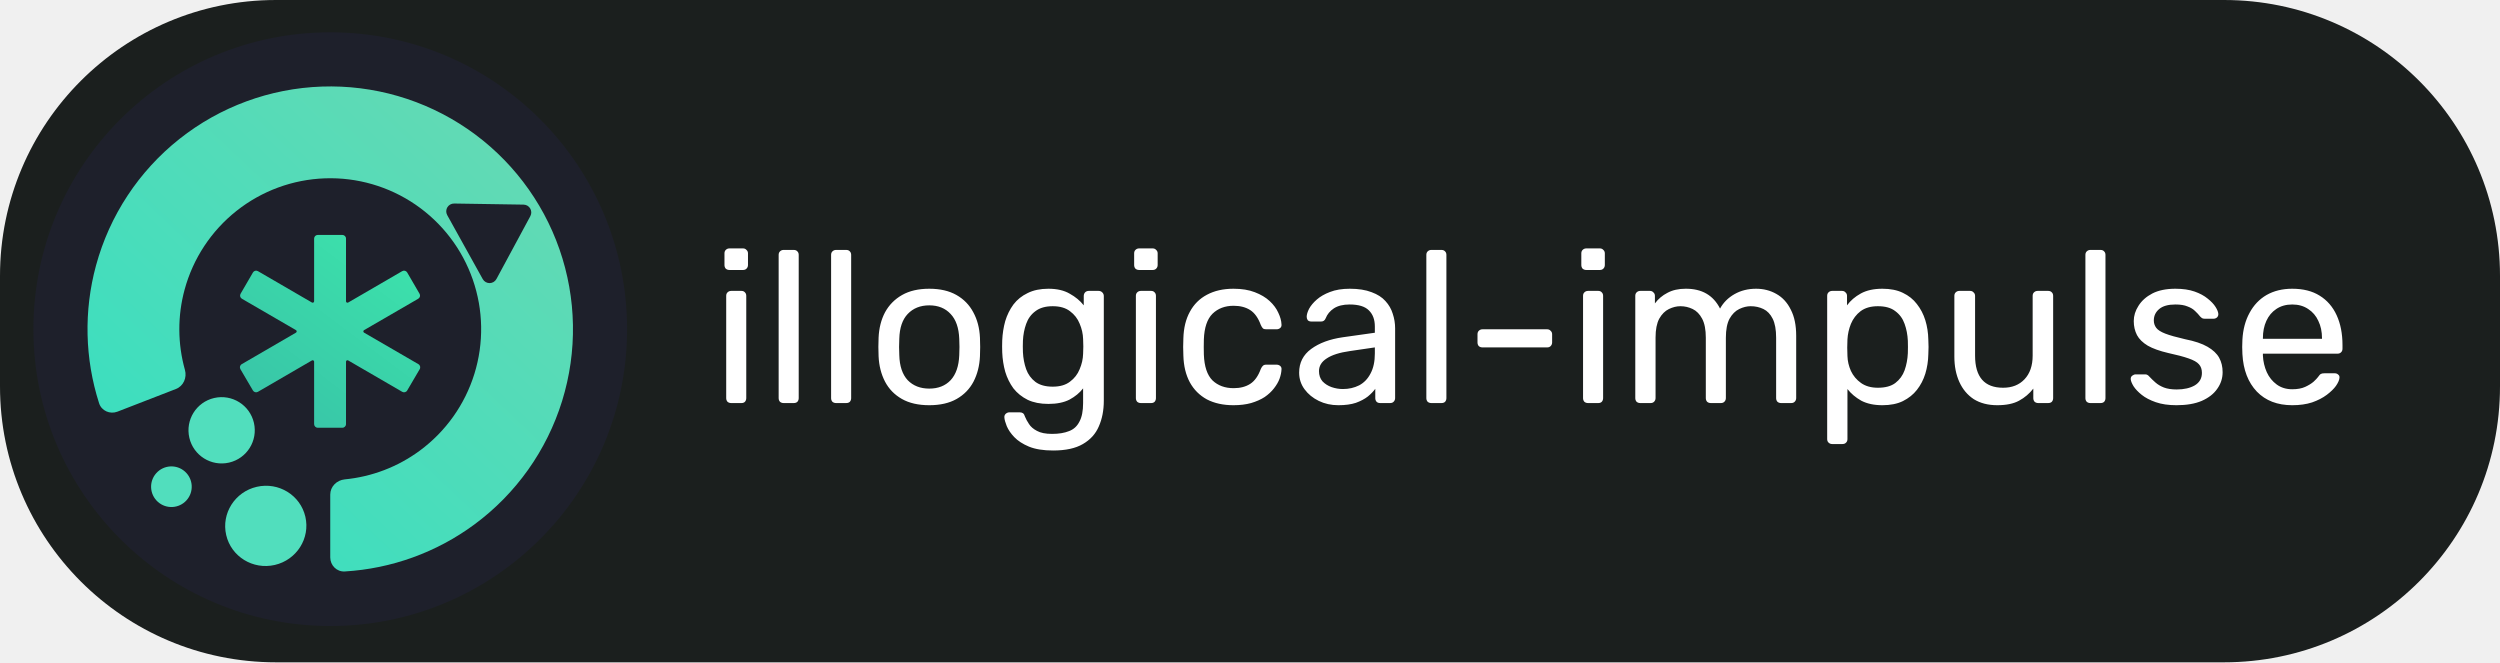
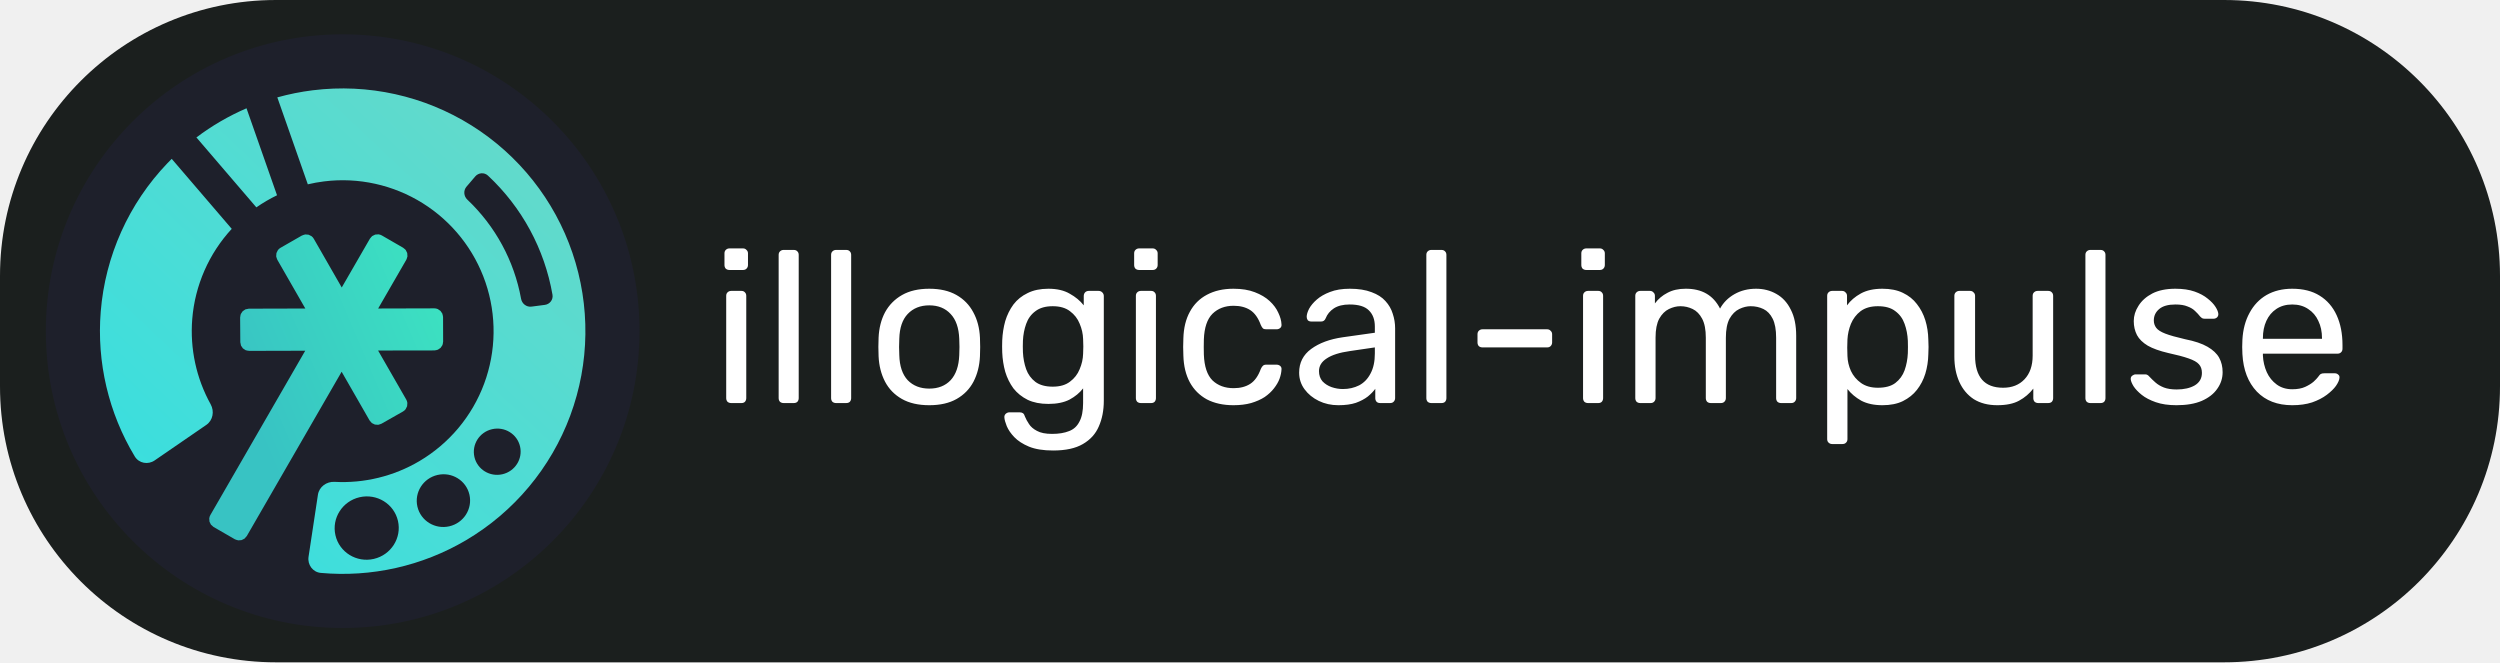
- <svg xmlns="http://www.w3.org/2000/svg" width="199.995" height="52.984" viewBox="0 0 6885 1824" fill="none" version="1.1" id="svg8">
+ <svg xmlns="http://www.w3.org/2000/svg" width="199.995" height="52.984" viewBox="0 0 6885 1824" fill="none" version="1.1" id="svg8" xml:space="preserve">
  <rect width="6885" height="1824" rx="760" fill="#1b1f1e" id="rect1" x="0" y="0" />
  <path d="m 2013.62,1110 c -3.96,0 -7.33,-1.19 -10.1,-3.56 -2.38,-2.78 -3.56,-6.14 -3.56,-10.1 V 814.782 c 0,-3.96 1.18,-7.128 3.56,-9.504 2.77,-2.772 6.14,-4.158 10.1,-4.158 h 28.51 c 3.96,0 7.13,1.386 9.5,4.158 2.38,2.376 3.57,5.544 3.57,9.504 v 281.558 c 0,3.96 -1.19,7.32 -3.57,10.1 -2.37,2.37 -5.54,3.56 -9.5,3.56 z m -4.75,-366.498 c -3.96,0 -7.33,-1.188 -10.1,-3.564 -2.38,-2.772 -3.57,-6.138 -3.57,-10.098 v -32.076 c 0,-3.96 1.19,-7.128 3.57,-9.504 2.77,-2.772 6.14,-4.158 10.1,-4.158 h 37.42 c 3.96,0 7.13,1.386 9.5,4.158 2.77,2.376 4.16,5.544 4.16,9.504 v 32.076 c 0,3.96 -1.39,7.326 -4.16,10.098 -2.37,2.376 -5.54,3.564 -9.5,3.564 z M 2158.07,1110 c -3.96,0 -7.32,-1.19 -10.1,-3.56 -2.37,-2.78 -3.56,-6.14 -3.56,-10.1 V 701.922 c 0,-3.96 1.19,-7.128 3.56,-9.504 2.78,-2.772 6.14,-4.158 10.1,-4.158 h 27.92 c 4.36,0 7.72,1.386 10.1,4.158 2.37,2.376 3.56,5.544 3.56,9.504 v 394.418 c 0,3.96 -1.19,7.32 -3.56,10.1 -2.38,2.37 -5.74,3.56 -10.1,3.56 z m 144.44,0 c -3.96,0 -7.33,-1.19 -10.1,-3.56 -2.37,-2.78 -3.56,-6.14 -3.56,-10.1 V 701.922 c 0,-3.96 1.19,-7.128 3.56,-9.504 2.77,-2.772 6.14,-4.158 10.1,-4.158 h 27.92 c 4.35,0 7.72,1.386 10.1,4.158 2.37,2.376 3.56,5.544 3.56,9.504 v 394.418 c 0,3.96 -1.19,7.32 -3.56,10.1 -2.38,2.37 -5.75,3.56 -10.1,3.56 z m 256.71,5.94 c -30.1,0 -55.25,-5.74 -75.44,-17.23 -20.2,-11.48 -35.64,-27.32 -46.33,-47.52 -10.7,-20.59 -16.64,-43.95 -17.82,-70.088 -0.4,-6.732 -0.6,-15.246 -0.6,-25.542 0,-10.692 0.2,-19.206 0.6,-25.542 1.18,-26.532 7.12,-49.896 17.82,-70.092 11.08,-20.196 26.73,-36.036 46.92,-47.52 20.2,-11.484 45.15,-17.226 74.85,-17.226 29.7,0 54.64,5.742 74.84,17.226 20.2,11.484 35.64,27.324 46.33,47.52 11.09,20.196 17.23,43.56 18.42,70.092 0.39,6.336 0.59,14.85 0.59,25.542 0,10.296 -0.2,18.81 -0.59,25.542 -1.19,26.138 -7.13,49.498 -17.82,70.088 -10.7,20.2 -26.14,36.04 -46.34,47.52 -20.19,11.49 -45.34,17.23 -75.43,17.23 z m 0,-45.74 c 24.55,0 44.15,-7.72 58.8,-23.16 14.65,-15.84 22.57,-38.81 23.76,-68.908 0.4,-5.94 0.6,-13.464 0.6,-22.572 0,-9.108 -0.2,-16.632 -0.6,-22.572 -1.19,-30.096 -9.11,-52.866 -23.76,-68.31 -14.65,-15.84 -34.25,-23.76 -58.8,-23.76 -24.56,0 -44.36,7.92 -59.4,23.76 -14.66,15.444 -22.38,38.214 -23.17,68.31 -0.4,5.94 -0.59,13.464 -0.59,22.572 0,9.108 0.19,16.632 0.59,22.572 0.79,30.098 8.51,53.068 23.17,68.908 15.04,15.44 34.84,23.16 59.4,23.16 z m 341.08,170.48 c -26.93,0 -49.1,-3.56 -66.53,-10.69 -17.02,-7.13 -30.49,-15.84 -40.39,-26.14 -9.5,-9.9 -16.43,-20 -20.79,-30.29 -3.96,-9.9 -6.14,-17.82 -6.53,-23.76 -0.4,-3.96 0.79,-7.33 3.56,-10.1 3.17,-2.77 6.54,-4.16 10.1,-4.16 h 28.51 c 3.57,0 6.54,0.79 8.91,2.38 2.38,1.58 4.36,4.95 5.94,10.1 2.38,5.94 5.94,12.47 10.69,19.6 4.76,7.52 12.08,13.86 21.98,19.01 9.9,5.54 23.76,8.31 41.58,8.31 18.61,0 34.26,-2.57 46.93,-7.72 12.67,-4.75 22.17,-13.46 28.51,-26.14 6.73,-12.27 10.1,-29.3 10.1,-51.08 v -40.39 c -9.51,12.27 -21.98,22.57 -37.42,30.89 -15.45,7.92 -34.85,11.88 -58.22,11.88 -22.17,0 -41.18,-3.77 -57.02,-11.29 -15.84,-7.92 -28.91,-18.41 -39.2,-31.48 -9.9,-13.47 -17.43,-28.71 -22.58,-45.74 -4.75,-17.03 -7.52,-34.848 -8.31,-53.46 -0.4,-11.088 -0.4,-21.978 0,-32.67 0.79,-18.612 3.56,-36.432 8.31,-53.46 5.15,-17.028 12.68,-32.274 22.58,-45.738 10.29,-13.464 23.36,-23.958 39.2,-31.482 15.84,-7.92 34.85,-11.88 57.02,-11.88 23.76,0 43.37,4.554 58.81,13.662 15.84,8.712 28.71,19.404 38.61,32.076 v -25.542 c 0,-3.96 1.19,-7.326 3.56,-10.098 2.78,-2.772 6.14,-4.158 10.1,-4.158 h 27.33 c 3.96,0 7.32,1.386 10.09,4.158 2.78,2.772 4.16,6.138 4.16,10.098 v 288.094 c 0,26.53 -4.55,50.09 -13.66,70.68 -8.71,20.59 -23.36,36.83 -43.96,48.71 -20.19,11.88 -47.52,17.82 -81.97,17.82 z m -1.19,-175.82 c 19.8,0 35.64,-4.56 47.52,-13.67 12.28,-9.1 21.19,-20.59 26.73,-34.45 5.94,-13.86 9.11,-27.916 9.51,-42.172 0.39,-5.544 0.59,-12.276 0.59,-20.196 0,-8.316 -0.2,-15.246 -0.59,-20.79 -0.4,-14.256 -3.57,-28.314 -9.51,-42.174 -5.54,-13.86 -14.45,-25.344 -26.73,-34.452 -11.88,-9.108 -27.72,-13.662 -47.52,-13.662 -19.8,0 -35.64,4.554 -47.52,13.662 -11.88,8.712 -20.39,20.394 -25.54,35.046 -5.15,14.256 -8.12,29.7 -8.91,46.332 -0.39,10.296 -0.39,20.79 0,31.482 0.79,16.632 3.76,32.274 8.91,46.924 5.15,14.26 13.66,25.94 25.54,35.05 11.88,8.71 27.72,13.07 47.52,13.07 z m 242.76,45.14 c -3.96,0 -7.33,-1.19 -10.1,-3.56 -2.37,-2.78 -3.56,-6.14 -3.56,-10.1 V 814.782 c 0,-3.96 1.19,-7.128 3.56,-9.504 2.77,-2.772 6.14,-4.158 10.1,-4.158 h 28.51 c 3.96,0 7.13,1.386 9.51,4.158 2.37,2.376 3.56,5.544 3.56,9.504 v 281.558 c 0,3.96 -1.19,7.32 -3.56,10.1 -2.38,2.37 -5.55,3.56 -9.51,3.56 z m -4.75,-366.498 c -3.96,0 -7.33,-1.188 -10.1,-3.564 -2.38,-2.772 -3.56,-6.138 -3.56,-10.098 v -32.076 c 0,-3.96 1.18,-7.128 3.56,-9.504 2.77,-2.772 6.14,-4.158 10.1,-4.158 h 37.42 c 3.96,0 7.13,1.386 9.5,4.158 2.78,2.376 4.16,5.544 4.16,9.504 v 32.076 c 0,3.96 -1.38,7.326 -4.16,10.098 -2.37,2.376 -5.54,3.564 -9.5,3.564 z m 259.69,372.438 c -28.12,0 -52.47,-5.35 -73.06,-16.04 -20.2,-11.09 -35.84,-26.73 -46.93,-46.92 -11.09,-20.6 -17.03,-45.15 -17.82,-73.66 -0.4,-5.94 -0.59,-13.86 -0.59,-23.76 0,-9.9 0.19,-17.82 0.59,-23.76 0.79,-28.512 6.73,-52.866 17.82,-73.062 11.09,-20.592 26.73,-36.234 46.93,-46.926 20.59,-11.088 44.94,-16.632 73.06,-16.632 22.97,0 42.57,3.168 58.8,9.504 16.64,6.336 30.3,14.454 40.99,24.354 10.69,9.9 18.61,20.592 23.76,32.076 5.54,11.484 8.51,22.374 8.91,32.67 0.4,3.96 -0.79,7.128 -3.56,9.504 -2.78,2.376 -6.14,3.564 -10.1,3.564 h -28.51 c -3.96,0 -6.93,-0.792 -8.91,-2.376 -1.98,-1.98 -3.96,-5.148 -5.94,-9.504 -7.13,-19.404 -16.83,-33.066 -29.11,-40.986 -12.28,-7.92 -27.52,-11.88 -45.74,-11.88 -23.76,0 -43.16,7.326 -58.21,21.978 -14.65,14.652 -22.57,38.214 -23.76,70.686 -0.4,14.256 -0.4,28.116 0,41.58 1.19,32.87 9.11,56.63 23.76,71.28 15.05,14.26 34.45,21.38 58.21,21.38 18.22,0 33.46,-3.96 45.74,-11.88 12.28,-7.92 21.98,-21.58 29.11,-40.98 1.98,-4.36 3.96,-7.33 5.94,-8.91 1.98,-1.98 4.95,-2.97 8.91,-2.97 h 28.51 c 3.96,0 7.32,1.19 10.1,3.56 2.77,2.38 3.96,5.55 3.56,9.51 -0.4,8.31 -2.18,16.83 -5.35,25.54 -3.16,8.71 -8.31,17.62 -15.44,26.73 -6.73,8.71 -15.25,16.63 -25.54,23.76 -10.3,6.73 -22.77,12.27 -37.42,16.63 -14.26,3.96 -30.5,5.94 -48.71,5.94 z m 289.13,0 c -19.8,0 -37.82,-3.96 -54.05,-11.88 -16.24,-7.92 -29.31,-18.61 -39.21,-32.08 -9.9,-13.46 -14.85,-28.71 -14.85,-45.73 0,-27.328 11.09,-49.108 33.27,-65.344 22.17,-16.236 51.08,-26.928 86.72,-32.076 l 88.51,-12.474 V 899.13 c 0,-19.008 -5.55,-33.858 -16.63,-44.55 -10.7,-10.692 -28.32,-16.038 -52.87,-16.038 -17.82,0 -32.27,3.564 -43.36,10.692 -10.69,7.128 -18.22,16.236 -22.57,27.324 -2.38,5.94 -6.54,8.91 -12.48,8.91 h -26.73 c -4.35,0 -7.72,-1.188 -10.1,-3.564 -1.98,-2.772 -2.97,-5.94 -2.97,-9.504 0,-5.94 2.18,-13.266 6.54,-21.978 4.75,-8.712 11.88,-17.226 21.38,-25.542 9.51,-8.316 21.58,-15.246 36.24,-20.79 15.04,-5.94 33.26,-8.91 54.64,-8.91 23.76,0 43.76,3.168 60,9.504 16.23,5.94 28.91,14.058 38.01,24.354 9.51,10.296 16.24,21.978 20.2,35.046 4.36,13.068 6.53,26.334 6.53,39.798 v 192.458 c 0,3.96 -1.38,7.32 -4.15,10.1 -2.38,2.37 -5.55,3.56 -9.51,3.56 h -27.32 c -4.36,0 -7.72,-1.19 -10.1,-3.56 -2.38,-2.78 -3.56,-6.14 -3.56,-10.1 v -25.54 c -5.15,7.12 -12.08,14.25 -20.79,21.38 -8.72,6.73 -19.61,12.47 -32.67,17.23 -13.07,4.35 -29.11,6.53 -48.12,6.53 z m 12.48,-44.55 c 16.23,0 31.08,-3.37 44.55,-10.1 13.46,-7.13 23.95,-18.02 31.48,-32.67 7.92,-14.65 11.88,-33.064 11.88,-55.24 v -16.632 l -68.91,10.098 c -28.11,3.96 -49.3,10.692 -63.55,20.196 -14.26,9.108 -21.39,20.788 -21.39,35.048 0,11.09 3.17,20.39 9.51,27.92 6.73,7.12 15.04,12.47 24.94,16.03 10.3,3.57 20.79,5.35 31.49,5.35 z m 243.39,38.61 c -3.96,0 -7.32,-1.19 -10.1,-3.56 -2.37,-2.78 -3.56,-6.14 -3.56,-10.1 V 701.922 c 0,-3.96 1.19,-7.128 3.56,-9.504 2.78,-2.772 6.14,-4.158 10.1,-4.158 h 27.92 c 4.36,0 7.72,1.386 10.1,4.158 2.37,2.376 3.56,5.544 3.56,9.504 v 394.418 c 0,3.96 -1.19,7.32 -3.56,10.1 -2.38,2.37 -5.74,3.56 -10.1,3.56 z m 140.88,-153.252 c -3.96,0 -7.33,-1.188 -10.1,-3.564 -2.38,-2.772 -3.56,-6.138 -3.56,-10.098 v -22.572 c 0,-3.96 1.18,-7.128 3.56,-9.504 2.77,-2.772 6.14,-4.158 10.1,-4.158 h 178.2 c 3.96,0 7.13,1.386 9.5,4.158 2.77,2.376 4.16,5.544 4.16,9.504 v 22.572 c 0,3.96 -1.39,7.326 -4.16,10.098 -2.37,2.376 -5.54,3.564 -9.5,3.564 z M 4373.38,1110 c -3.96,0 -7.33,-1.19 -10.1,-3.56 -2.38,-2.78 -3.57,-6.14 -3.57,-10.1 V 814.782 c 0,-3.96 1.19,-7.128 3.57,-9.504 2.77,-2.772 6.14,-4.158 10.1,-4.158 h 28.51 c 3.96,0 7.13,1.386 9.5,4.158 2.38,2.376 3.57,5.544 3.57,9.504 v 281.558 c 0,3.96 -1.19,7.32 -3.57,10.1 -2.37,2.37 -5.54,3.56 -9.5,3.56 z m -4.76,-366.498 c -3.96,0 -7.32,-1.188 -10.09,-3.564 -2.38,-2.772 -3.57,-6.138 -3.57,-10.098 v -32.076 c 0,-3.96 1.19,-7.128 3.57,-9.504 2.77,-2.772 6.13,-4.158 10.09,-4.158 h 37.43 c 3.96,0 7.12,1.386 9.5,4.158 2.77,2.376 4.16,5.544 4.16,9.504 v 32.076 c 0,3.96 -1.39,7.326 -4.16,10.098 -2.38,2.376 -5.54,3.564 -9.5,3.564 z M 4517.24,1110 c -3.96,0 -7.33,-1.19 -10.1,-3.56 -2.38,-2.78 -3.57,-6.14 -3.57,-10.1 V 814.782 c 0,-3.96 1.19,-7.128 3.57,-9.504 2.77,-2.772 6.14,-4.158 10.1,-4.158 h 26.73 c 3.96,0 7.12,1.386 9.5,4.158 2.77,2.376 4.16,5.544 4.16,9.504 v 20.79 c 9.11,-12.276 20.59,-21.978 34.45,-29.106 13.86,-7.524 30.49,-11.286 49.9,-11.286 44.74,-0.396 76.42,17.82 95.04,54.648 9.1,-16.632 22.37,-29.898 39.79,-39.798 17.43,-9.9 37.23,-14.85 59.4,-14.85 20.6,0 39.21,4.752 55.84,14.256 17.03,9.504 30.29,23.958 39.8,43.362 9.9,19.008 14.85,42.966 14.85,71.874 v 171.668 c 0,3.96 -1.39,7.32 -4.16,10.1 -2.38,2.37 -5.54,3.56 -9.5,3.56 h -27.92 c -3.96,0 -7.33,-1.19 -10.1,-3.56 -2.38,-2.78 -3.56,-6.14 -3.56,-10.1 V 930.018 c 0,-22.176 -3.17,-39.6 -9.51,-52.272 -6.33,-12.672 -14.85,-21.582 -25.54,-26.73 -10.69,-5.148 -22.37,-7.722 -35.05,-7.722 -10.29,0 -20.79,2.574 -31.48,7.722 -10.69,5.148 -19.6,14.058 -26.73,26.73 -6.73,12.672 -10.1,30.096 -10.1,52.272 v 166.322 c 0,3.96 -1.38,7.32 -4.15,10.1 -2.38,2.37 -5.55,3.56 -9.51,3.56 h -27.92 c -3.96,0 -7.32,-1.19 -10.09,-3.56 -2.38,-2.78 -3.57,-6.14 -3.57,-10.1 V 930.018 c 0,-22.176 -3.36,-39.6 -10.1,-52.272 -6.73,-12.672 -15.44,-21.582 -26.13,-26.73 -10.69,-5.148 -21.98,-7.722 -33.86,-7.722 -10.3,0 -20.79,2.574 -31.48,7.722 -10.69,5.148 -19.6,14.058 -26.73,26.73 -6.73,12.672 -10.1,29.898 -10.1,51.678 v 166.916 c 0,3.96 -1.39,7.32 -4.16,10.1 -2.37,2.37 -5.54,3.56 -9.5,3.56 z m 528.46,112.86 c -3.96,0 -7.33,-1.39 -10.1,-4.16 -2.37,-2.37 -3.56,-5.54 -3.56,-9.5 V 814.782 c 0,-3.96 1.19,-7.128 3.56,-9.504 2.77,-2.772 6.14,-4.158 10.1,-4.158 h 27.32 c 3.96,0 7.13,1.386 9.51,4.158 2.77,2.376 4.16,5.544 4.16,9.504 v 26.136 c 9.5,-13.068 22.17,-23.958 38.01,-32.67 15.84,-8.712 35.64,-13.068 59.4,-13.068 22.18,0 40.99,3.762 56.43,11.286 15.84,7.524 28.71,17.82 38.61,30.888 10.3,13.068 18.02,27.918 23.17,44.55 5.15,16.632 7.92,34.452 8.31,53.46 0.4,6.336 0.6,13.068 0.6,20.196 0,7.128 -0.2,13.86 -0.6,20.196 -0.39,18.612 -3.16,36.434 -8.31,53.464 -5.15,16.63 -12.87,31.48 -23.17,44.55 -9.9,12.67 -22.77,22.96 -38.61,30.88 -15.44,7.53 -34.25,11.29 -56.43,11.29 -22.97,0 -42.37,-4.16 -58.21,-12.47 -15.44,-8.72 -28.12,-19.41 -38.02,-32.08 v 137.81 c 0,3.96 -1.18,7.13 -3.56,9.5 -2.38,2.77 -5.74,4.16 -10.1,4.16 z m 125.93,-155.03 c 20.59,0 36.63,-4.36 48.11,-13.07 11.88,-9.11 20.4,-20.79 25.54,-35.05 5.15,-14.65 8.12,-30.292 8.91,-46.924 0.4,-11.484 0.4,-22.968 0,-34.452 -0.79,-16.632 -3.76,-32.076 -8.91,-46.332 -5.14,-14.652 -13.66,-26.334 -25.54,-35.046 -11.48,-9.108 -27.52,-13.662 -48.11,-13.662 -19.41,0 -35.25,4.554 -47.52,13.662 -11.88,9.108 -20.79,20.79 -26.73,35.046 -5.55,13.86 -8.71,28.116 -9.51,42.768 -0.39,6.336 -0.59,13.86 -0.59,22.572 0,8.712 0.2,16.434 0.59,23.166 0.4,13.86 3.57,27.522 9.51,40.982 6.33,13.47 15.64,24.56 27.92,33.27 12.27,8.71 27.72,13.07 46.33,13.07 z m 328.9,48.11 c -25.35,0 -46.93,-5.54 -64.75,-16.63 -17.42,-11.49 -30.69,-27.33 -39.8,-47.52 -9.1,-20.2 -13.66,-43.36 -13.66,-69.5 V 814.782 c 0,-3.96 1.19,-7.128 3.57,-9.504 2.77,-2.772 6.13,-4.158 10.09,-4.158 h 29.7 c 3.96,0 7.13,1.386 9.51,4.158 2.77,2.376 4.16,5.544 4.16,9.504 V 979.32 c 0,59 25.74,88.51 77.22,88.51 24.55,0 44.15,-7.73 58.8,-23.17 15.05,-15.84 22.57,-37.62 22.57,-65.34 V 814.782 c 0,-3.96 1.19,-7.128 3.57,-9.504 2.77,-2.772 6.14,-4.158 10.1,-4.158 h 29.1 c 4.36,0 7.72,1.386 10.1,4.158 2.38,2.376 3.56,5.544 3.56,9.504 v 281.558 c 0,3.96 -1.18,7.32 -3.56,10.1 -2.38,2.37 -5.74,3.56 -10.1,3.56 h -27.32 c -3.96,0 -7.33,-1.19 -10.1,-3.56 -2.38,-2.78 -3.56,-6.14 -3.56,-10.1 v -26.14 c -10.7,13.86 -23.76,24.95 -39.21,33.27 -15.05,8.31 -35.04,12.47 -59.99,12.47 z m 256.35,-5.94 c -3.96,0 -7.33,-1.19 -10.1,-3.56 -2.38,-2.78 -3.57,-6.14 -3.57,-10.1 V 701.922 c 0,-3.96 1.19,-7.128 3.57,-9.504 2.77,-2.772 6.14,-4.158 10.1,-4.158 h 27.91 c 4.36,0 7.73,1.386 10.1,4.158 2.38,2.376 3.57,5.544 3.57,9.504 v 394.418 c 0,3.96 -1.19,7.32 -3.57,10.1 -2.37,2.37 -5.74,3.56 -10.1,3.56 z m 237.1,5.94 c -22.18,0 -41.18,-2.77 -57.02,-8.32 -15.84,-5.54 -28.71,-12.27 -38.61,-20.19 -9.9,-7.92 -17.43,-15.84 -22.58,-23.76 -4.75,-7.92 -7.32,-14.26 -7.72,-19.01 -0.39,-4.36 0.99,-7.72 4.16,-10.1 3.17,-2.37 6.34,-3.56 9.5,-3.56 h 26.14 c 2.38,0 4.16,0.39 5.35,1.19 1.58,0.39 3.56,1.98 5.94,4.75 5.14,5.54 10.89,11.09 17.22,16.63 6.34,5.54 14.06,10.1 23.17,13.66 9.5,3.57 21.18,5.35 35.04,5.35 20.2,0 36.83,-3.76 49.9,-11.29 13.07,-7.92 19.6,-19.4 19.6,-34.45 0,-9.9 -2.77,-17.82 -8.31,-23.76 -5.15,-5.94 -14.66,-11.286 -28.52,-16.038 -13.46,-4.752 -32.07,-9.702 -55.83,-14.85 -23.76,-5.544 -42.57,-12.276 -56.43,-20.196 -13.86,-8.316 -23.76,-18.018 -29.7,-29.106 -5.94,-11.484 -8.91,-24.354 -8.91,-38.61 0,-14.652 4.35,-28.71 13.07,-42.174 8.71,-13.86 21.38,-25.146 38.01,-33.858 17.03,-8.712 38.22,-13.068 63.56,-13.068 20.59,0 38.21,2.574 52.87,7.722 14.65,5.148 26.73,11.682 36.23,19.602 9.5,7.524 16.63,15.048 21.38,22.572 4.76,7.524 7.33,13.86 7.73,19.008 0.39,3.96 -0.8,7.326 -3.57,10.098 -2.77,2.376 -5.94,3.564 -9.5,3.564 h -24.95 c -2.77,0 -5.15,-0.594 -7.13,-1.782 -1.58,-1.188 -3.17,-2.574 -4.75,-4.158 -3.96,-5.148 -8.71,-10.296 -14.26,-15.444 -5.14,-5.148 -12.07,-9.306 -20.79,-12.474 -8.31,-3.564 -19.4,-5.346 -33.26,-5.346 -19.8,0 -34.65,4.158 -44.55,12.474 -9.9,8.316 -14.85,18.81 -14.85,31.482 0,7.524 2.18,14.256 6.53,20.196 4.36,5.94 12.68,11.286 24.95,16.038 12.28,4.752 30.49,9.9 54.65,15.444 26.14,5.148 46.73,12.078 61.78,20.79 15.04,8.712 25.74,18.81 32.07,30.294 6.34,11.484 9.51,24.75 9.51,39.8 0,16.63 -4.95,31.88 -14.85,45.74 -9.51,13.86 -23.76,24.94 -42.77,33.26 -18.61,7.92 -41.78,11.88 -69.5,11.88 z m 318.84,0 c -40.79,0 -73.26,-12.47 -97.42,-37.42 -24.15,-25.35 -37.42,-59.8 -39.8,-103.358 -0.39,-5.148 -0.59,-11.682 -0.59,-19.602 0,-8.316 0.2,-15.048 0.59,-20.196 1.59,-28.116 8.12,-52.668 19.61,-73.656 11.48,-21.384 27.12,-37.818 46.92,-49.302 20.2,-11.484 43.76,-17.226 70.69,-17.226 30.09,0 55.24,6.336 75.44,19.008 20.59,12.672 36.23,30.69 46.92,54.054 10.69,23.364 16.04,50.688 16.04,81.972 v 10.098 c 0,4.356 -1.39,7.722 -4.16,10.098 -2.37,2.376 -5.54,3.564 -9.5,3.564 h -205.53 c 0,0.396 0,1.188 0,2.376 0,1.188 0,2.178 0,2.97 0.8,16.236 4.36,31.48 10.7,45.74 6.33,13.86 15.44,25.14 27.32,33.86 11.88,8.71 26.14,13.06 42.77,13.06 14.25,0 26.13,-2.17 35.64,-6.53 9.5,-4.36 17.22,-9.11 23.16,-14.26 5.94,-5.54 9.9,-9.7 11.88,-12.47 3.57,-5.15 6.34,-8.12 8.32,-8.91 1.98,-1.19 5.15,-1.78 9.5,-1.78 h 28.52 c 3.96,0 7.12,1.19 9.5,3.56 2.77,1.98 3.96,4.95 3.56,8.91 -0.39,5.94 -3.56,13.27 -9.5,21.98 -5.94,8.32 -14.45,16.63 -25.54,24.95 -11.09,8.31 -24.55,15.24 -40.39,20.79 -15.84,5.15 -34.06,7.72 -54.65,7.72 z m -80.79,-182.952 h 162.76 v -1.782 c 0,-17.82 -3.37,-33.66 -10.1,-47.52 -6.33,-13.86 -15.64,-24.75 -27.92,-32.67 -12.27,-8.316 -26.92,-12.474 -43.95,-12.474 -17.03,0 -31.68,4.158 -43.96,12.474 -11.88,7.92 -20.99,18.81 -27.32,32.67 -6.34,13.86 -9.51,29.7 -9.51,47.52 z" fill="#ffffff" id="path1" />
-   <circle cx="909.5" cy="906.5" r="817.5" fill="#1e202b" id="circle1" />
-   <circle cx="686.461" cy="-1244.315" r="55.948" transform="rotate(131.714)" fill="#51debd" id="circle2" />
-   <circle cx="-328.149" cy="-1291.96" r="91.283" transform="rotate(167)" fill="#51debd" id="circle3" />
-   <ellipse cx="-387.407" cy="-1575.805" rx="111.895" ry="110.423" transform="rotate(167)" fill="#51debd" id="ellipse3" />
-   <path d="m 909.5,1535 c 0,22.09 17.925,40.12 39.977,38.8 128.603,-7.7 252.553,-52.43 356.713,-129.22 114.91,-84.72 199.68,-203.99 241.9,-340.37 42.23,-136.376 39.68,-282.688 -7.26,-417.514 C 1493.89,551.871 1405.02,435.614 1287.23,354.947 1169.44,274.279 1028.92,233.439 886.247,238.405 743.57,243.37 606.23,293.882 494.335,382.543 382.441,471.205 301.868,593.359 264.415,731.122 c -33.947,124.867 -30.854,256.612 8.447,379.298 6.739,21.04 30.033,31.24 50.63,23.25 l 161.188,-62.48 c 20.597,-7.99 30.621,-31.13 24.652,-52.4 -20.233,-72.095 -20.675,-148.588 -0.899,-221.327 23.285,-85.651 73.38,-161.598 142.948,-216.721 69.568,-55.124 154.956,-86.528 243.662,-89.615 88.706,-3.088 176.067,22.304 249.307,72.457 73.23,50.153 128.48,122.433 157.67,206.258 29.18,83.825 30.76,174.791 4.51,259.578 -26.25,84.79 -78.95,158.95 -150.4,211.62 -60.67,44.73 -132.15,71.97 -206.69,79.16 -21.99,2.12 -39.94,19.83 -39.94,41.92 z" fill="url(#paint0_linear_2053_2)" id="path3" style="fill:url(#paint0_linear_2053_2)" />
-   <path d="m 1340.4,762.533 -97.84,-176.165 c -3.36,-6.054 1.09,-13.478 8.01,-13.369 l 191.22,3.026 c 6.75,0.106 10.98,7.33 7.78,13.271 l -93.38,173.139 c -3.38,6.26 -12.34,6.315 -15.79,0.098 z" fill="#1e202b" stroke="#1e202b" stroke-width="25" id="path4" />
-   <path d="m 875.094,1178 c -5.523,0 -10,-4.48 -10,-10 V 996.072 c 0,-3.084 -3.343,-5.008 -6.009,-3.458 l -148.816,86.456 c -4.761,2.76 -10.862,1.16 -13.648,-3.59 l -34.539,-58.86 c -2.803,-4.78 -1.188,-10.93 3.601,-13.71 l 149.428,-86.824 c 2.655,-1.542 2.654,-5.376 -10e-4,-6.918 L 666.155,822.702 c -4.778,-2.773 -6.401,-8.896 -3.626,-13.673 l 34.107,-58.69 c 2.774,-4.774 8.894,-6.396 13.669,-3.622 l 148.78,86.433 c 2.666,1.549 6.009,-0.375 6.009,-3.459 V 657 c 0,-5.523 4.477,-10 10,-10 h 67.804 c 5.523,0 10,4.477 10,10 v 172.691 c 0,3.084 3.343,5.008 6.01,3.459 l 148.782,-86.433 c 4.77,-2.774 10.89,-1.152 13.67,3.622 l 34.1,58.684 c 2.78,4.779 1.15,10.905 -3.63,13.677 l -149.19,86.467 c -2.655,1.541 -2.656,5.379 0,6.921 l 149.67,86.822 c 4.79,2.78 6.41,8.93 3.6,13.71 l -34.54,58.86 c -2.78,4.75 -8.89,6.35 -13.65,3.59 L 958.908,992.614 c -2.667,-1.55 -6.01,0.374 -6.01,3.458 V 1168 c 0,5.52 -4.477,10 -10,10 z" fill="url(#paint1_linear_2053_2)" id="path5" style="fill:url(#paint1_linear_2053_2)" />
  <defs id="defs8">
    <linearGradient id="paint0_linear_2053_2" x1="420" y1="1489" x2="1514.5" y2="329.5" gradientUnits="userSpaceOnUse">
      <stop stop-color="#38DFC0" id="stop5" />
      <stop offset="1" stop-color="#66D9B3" id="stop6" />
    </linearGradient>
    <linearGradient id="paint1_linear_2053_2" x1="726.231" y1="1178" x2="1149.24" y2="615.17" gradientUnits="userSpaceOnUse">
      <stop stop-color="#38C3A7" id="stop7" />
      <stop offset="1" stop-color="#3DE6AC" id="stop8" />
    </linearGradient>
+     <linearGradient id="paint0_linear_2113_1250" x1="523.956" y1="951.475" x2="1171.71" y2="675.553" gradientUnits="userSpaceOnUse">
+       <stop stop-color="#38C3C3" id="stop5-3" />
+       <stop offset="1" stop-color="#3DE6C1" id="stop6-5" />
+     </linearGradient>
+     <linearGradient id="paint2_linear_2113_1250" x1="328" y1="1400" x2="1422.5" y2="240.5" gradientUnits="userSpaceOnUse">
+       <stop stop-color="#38DFDF" id="stop9" />
+       <stop offset="1" stop-color="#66D9C9" id="stop10" />
+     </linearGradient>
+     <clipPath id="clip0_2113_1250">
+       <rect width="1635" height="1635" fill="white" id="rect10" />
+     </clipPath>
  </defs>
+   <g style="fill:none" id="g1" transform="matrix(0.9999899,0,0,0.9999899,126.2307,94.50824)">
+     <g clip-path="url(#clip0_2113_1250)" id="g5">
+       <circle cx="817.5" cy="817.5" r="817.5" fill="#1e202b" id="circle1-3" />
+       <path d="m 468.875,1344.6 c -4.783,-2.76 -6.422,-8.87 -3.66,-13.66 L 735.179,863.352 c 1.542,-2.67 -0.391,-6.008 -3.475,-5.999 l -172.105,0.463 c -5.506,0.015 -9.988,-4.424 -10.027,-9.93 l -0.479,-68.248 c -0.039,-5.539 4.433,-10.055 9.972,-10.07 l 172.82,-0.477 c 3.07,-0.008 4.987,-3.329 3.458,-5.992 L 649.578,613.74 c -2.752,-4.791 -1.096,-10.905 3.696,-13.654 l 58.882,-33.773 c 4.79,-2.748 10.901,-1.093 13.649,3.697 l 85.631,149.243 c 1.534,2.675 5.391,2.68 6.933,0.009 l 86.346,-149.555 c 2.761,-4.783 8.877,-6.421 13.66,-3.66 l 58.72,33.902 c 4.783,2.762 6.422,8.877 3.66,13.66 L 894.41,763.165 c -1.542,2.67 0.391,6.008 3.475,6 l 172.065,-0.464 c 5.52,-0.015 10.01,4.45 10.02,9.972 l 0.2,67.873 c 0.01,5.527 -4.46,10.019 -9.99,10.028 l -172.428,0.291 c -3.072,0.005 -4.992,3.328 -3.461,5.992 l 86.202,150.023 c 2.761,4.81 1.087,10.94 -3.733,13.68 l -59.343,33.7 c -4.788,2.72 -10.873,1.06 -13.613,-3.72 L 818.153,907.264 c -1.535,-2.675 -5.392,-2.68 -6.934,-0.009 L 541.255,1374.85 c -2.761,4.78 -8.877,6.42 -13.66,3.66 z" fill="url(#paint0_linear_2113_1250)" stroke="url(#paint1_linear_2113_1250)" stroke-width="28" stroke-linejoin="round" id="path1-6" style="fill:url(#paint0_linear_2113_1250);stroke:url(#paint0_linear_2113_1250)" />
+       <path d="m 734.965,154.114 c 152.538,-18.978 306.955,15.192 437.245,96.754 130.29,81.562 228.5,205.534 278.07,351.034 49.57,145.501 47.49,303.642 -5.9,447.788 -53.39,144.14 -154.82,265.49 -287.21,343.59 -120.88,71.31 -260.833,102.59 -399.941,90 -22.002,-2 -37.03,-22.51 -33.726,-44.35 L 749.358,1268 c 3.304,-21.84 23.702,-36.67 45.761,-35.48 81.476,4.4 162.776,-15.29 233.561,-57.04 82.31,-48.56 145.38,-124 178.57,-213.622 33.19,-89.618 34.49,-187.939 3.67,-278.401 C 1180.1,592.995 1119.04,515.918 1038.04,465.209 957.03,414.5 861.023,393.255 766.186,405.055 c -15.089,1.877 -30.002,4.574 -44.678,8.057 L 637.51,173.687 c 31.796,-8.89 64.362,-15.455 97.455,-19.573 z M 511.976,535.725 c -62.91,68.21 -101.24,155.583 -108.744,248.222 -6.634,81.915 11.182,163.644 50.733,235.013 10.708,19.32 6.285,44.15 -11.919,56.66 l -142.457,97.94 c -18.204,12.52 -43.221,7.96 -54.625,-10.96 -72.108,-119.63 -105.111,-259.179 -93.781,-399.068 12.409,-153.212 77.24,-297.468 183.573,-408.47 3.926,-4.099 7.901,-8.143 11.922,-12.132 z m 124.73,-92.467 c -19.797,9.564 -38.83,20.694 -56.909,33.299 L 414.69,283.985 c 42.693,-32.233 89.028,-59.169 137.97,-80.287 z" fill="url(#paint2_linear_2113_1250)" id="path2" style="fill:url(#paint2_linear_2113_1250)" />
+       <path d="m 1374.31,745.118 c 13.69,-1.783 23.4,-14.342 21.03,-27.945 -21.88,-125.847 -84.35,-241.114 -177.83,-328.162 -10.11,-9.409 -25.93,-8.133 -34.9,2.364 l -24.11,28.219 c -8.97,10.497 -7.68,26.234 2.35,35.718 77.17,72.939 129.04,168.651 148.01,273.126 2.47,13.585 14.95,23.256 28.64,21.473 z" fill="#1e202b" id="path3-7" />
+       <ellipse cx="883.667" cy="1359.8" rx="88.325" ry="87.163" transform="rotate(167,883.667,1359.8)" fill="#1e202b" id="ellipse3-5" />
+       <ellipse cx="1094.96" cy="1284.23" rx="73.519" ry="72.551" transform="rotate(167,1094.96,1284.23)" fill="#1e202b" id="ellipse4" />
+       <ellipse cx="1243.17" cy="1149.53" rx="64.5" ry="63.652" transform="rotate(167,1243.17,1149.53)" fill="#1e202b" id="ellipse5" />
+     </g>
+   </g>
</svg>
